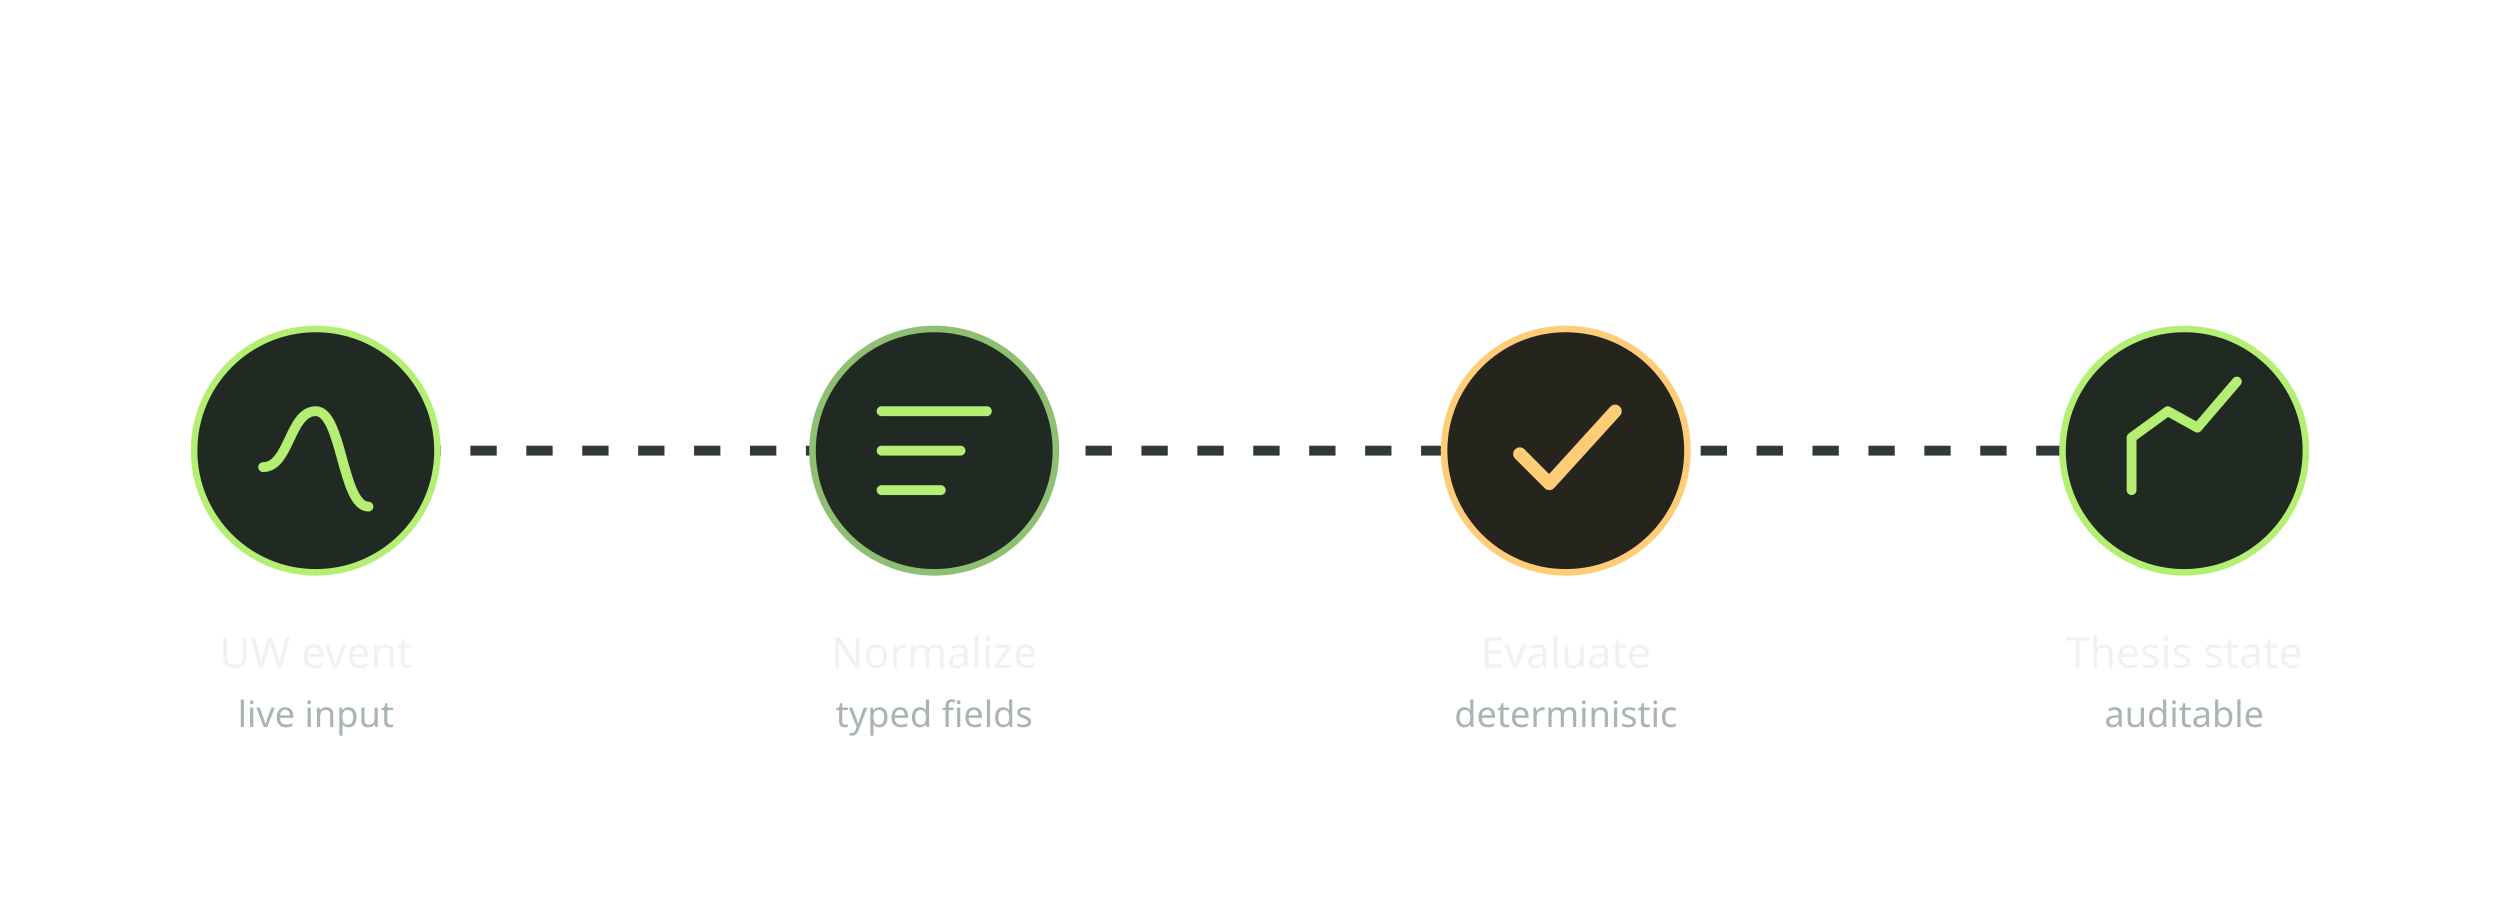
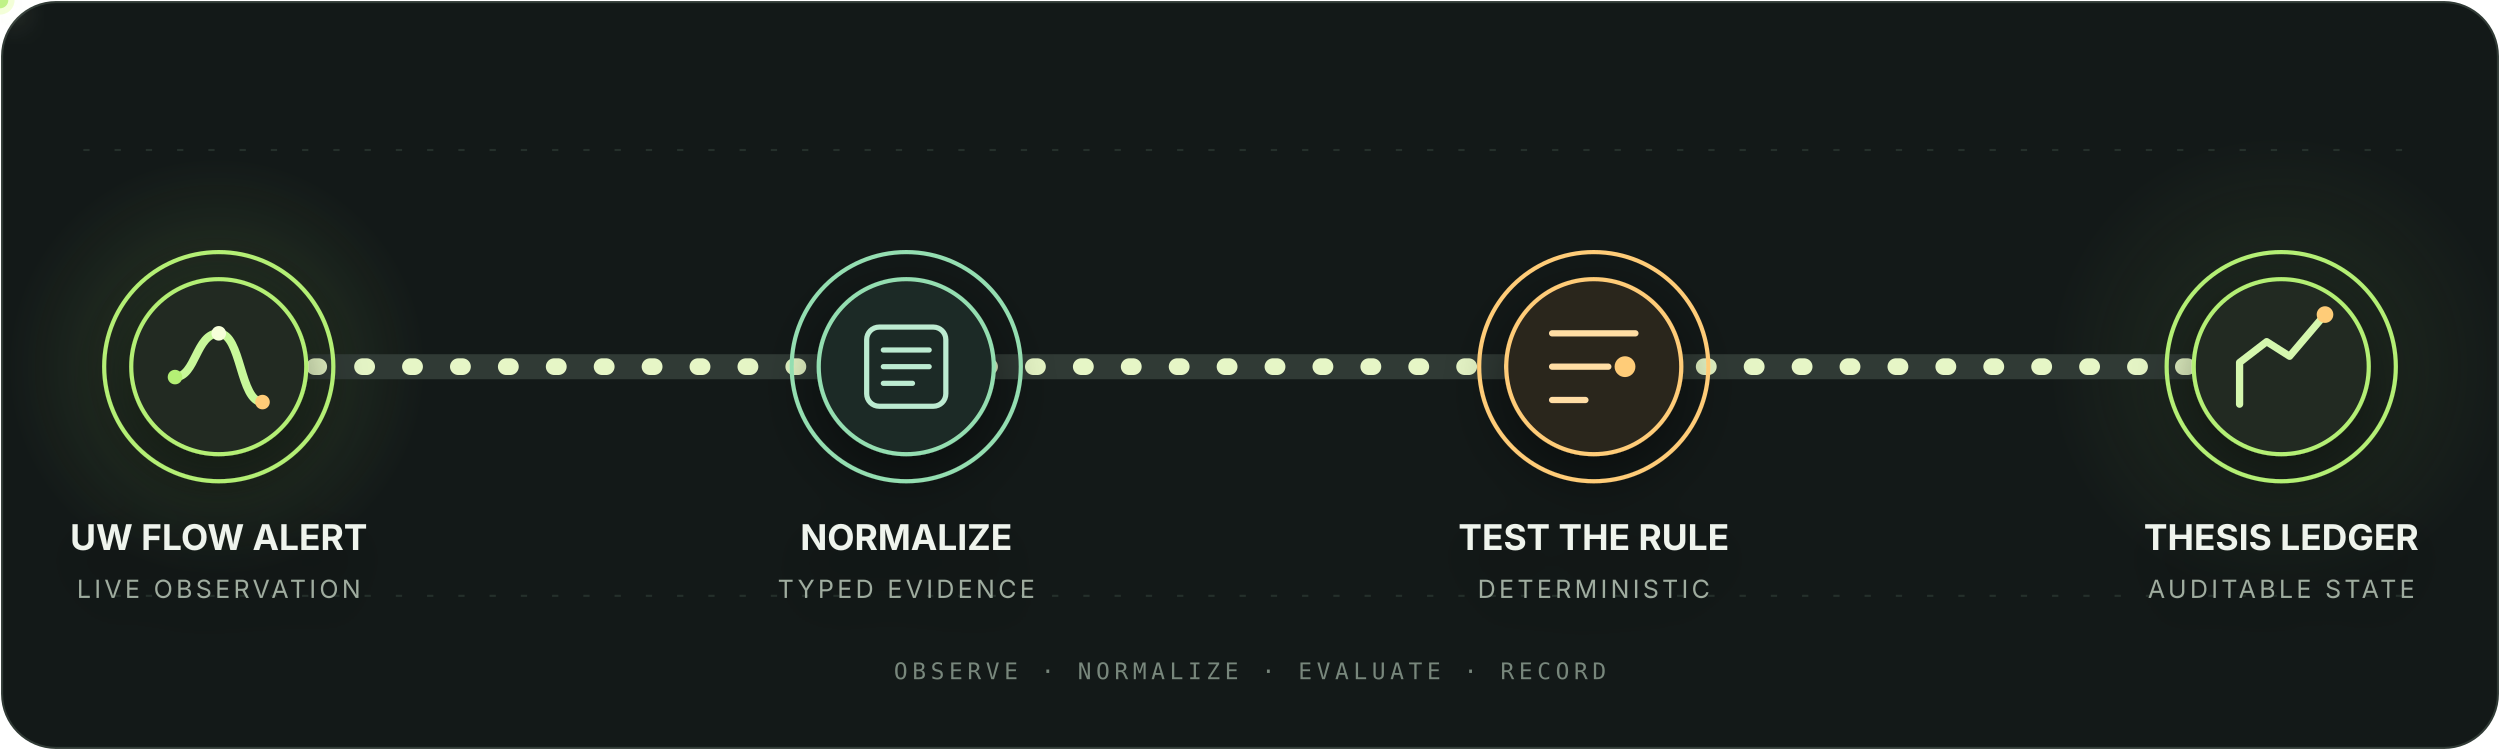
- <svg xmlns="http://www.w3.org/2000/svg" viewBox="0 0 760 280" role="img" aria-labelledby="title desc">
+ <svg xmlns="http://www.w3.org/2000/svg" viewBox="0 0 1200 360" role="img" aria-labelledby="title desc">
  <defs>
-     <linearGradient id="line" x1="0" x2="1">
+     <linearGradient id="rail" x1="0" x2="1">
      <stop stop-color="#b4ef74" />
+       <stop offset=".55" stop-color="#89d7af" />
      <stop offset="1" stop-color="#ffcc78" />
    </linearGradient>
-     <filter id="glow">
-       <feGaussianBlur stdDeviation="6" result="blur" />
+     <radialGradient id="halo">
+       <stop stop-color="#b4ef74" stop-opacity=".2" />
+       <stop offset="1" stop-color="#b4ef74" stop-opacity="0" />
+     </radialGradient>
+     <filter id="soft-glow" x="-100%" y="-100%" width="300%" height="300%">
+       <feGaussianBlur stdDeviation="8" result="blur" />
      <feMerge>
        <feMergeNode in="blur" />
        <feMergeNode in="SourceGraphic" />
      </feMerge>
    </filter>
+     <filter id="card-shadow" x="-20%" y="-20%" width="140%" height="150%">
+       <feDropShadow dx="0" dy="10" stdDeviation="12" flood-color="#070a08" flood-opacity=".42" />
+     </filter>
+     <style>
+       .rail-flow{stroke-dasharray:2 21;animation:flow 1.15s linear infinite}
+       .node-ring{transform-box:fill-box;transform-origin:center;animation:pulse 2.8s ease-out infinite}
+       .node-ring.delay-1{animation-delay:.7s}.node-ring.delay-2{animation-delay:1.4s}.node-ring.delay-3{animation-delay:2.1s}
+       .travel-dot{filter:url(#soft-glow)}
+       @keyframes flow{to{stroke-dashoffset:-46}}
+       @keyframes pulse{0%{transform:scale(.82);opacity:.65}75%,100%{transform:scale(1.32);opacity:0}}
+       @media(prefers-reduced-motion:reduce){.rail-flow,.node-ring{animation:none}.rail-flow{stroke-dasharray:5 19}}
+     </style>
  </defs>
-   <path d="M92 137h576" stroke="#303839" stroke-width="3" stroke-dasharray="8 9" />
-   <path d="M92 137h576" stroke="url(#line)" stroke-width="3" opacity=".8" filter="url(#glow)" />
-   <g font-family="system-ui,sans-serif" text-anchor="middle">
-     <g transform="translate(96 137)">
-       <circle r="37" fill="#202922" stroke="#b4ef74" stroke-width="2" />
-       <path d="M-16 5c8 0 8-17 16-17S8 17 16 17" fill="none" stroke="#b4ef74" stroke-width="3" stroke-linecap="round" />
-       <text y="66" fill="#f0f3ed" font-size="13">UW event</text>
-       <text y="84" fill="#aab5b0" font-size="11">live input</text>
+   <rect x="1" y="1" width="1198" height="358" rx="26" fill="#131918" stroke="#303a35" />
+   <path d="M40 286H1160M40 72H1160" stroke="#25302b" stroke-width="1" stroke-dasharray="3 12" />
+   <circle cx="104" cy="176" r="100" fill="url(#halo)" opacity=".8" />
+   <circle cx="1094" cy="176" r="110" fill="url(#halo)" opacity=".5" />
+   <path d="M105 176H1095" stroke="#303a35" stroke-width="12" stroke-linecap="round" />
+   <path d="M105 176H1095" stroke="url(#rail)" stroke-width="4" stroke-linecap="round" opacity=".92" />
+   <path class="rail-flow" d="M105 176H1095" stroke="#efffce" stroke-width="8" stroke-linecap="round" opacity=".95" />
+   <circle class="travel-dot" r="7" fill="#f4ffd9">
+     <animateMotion dur="4.8s" repeatCount="indefinite" path="M105 176H1095" />
+   </circle>
+   <circle class="travel-dot" r="4" fill="#b4ef74" opacity=".82">
+     <animateMotion dur="4.8s" begin="-2.4s" repeatCount="indefinite" path="M105 176H1095" />
+   </circle>
+   <g font-family="Inter,ui-sans-serif,system-ui,sans-serif">
+     <g transform="translate(105 176)" filter="url(#card-shadow)">
+       <circle class="node-ring" r="55" fill="none" stroke="#b4ef74" stroke-width="2" />
+       <circle r="42" fill="#202a23" stroke="#b4ef74" stroke-width="2" />
+       <path d="M-21 5c10 0 10-21 21-21s10 33 21 33" fill="none" stroke="#c8f89a" stroke-width="4" stroke-linecap="round" />
+       <circle cx="-21" cy="5" r="3.5" fill="#b4ef74" />
+       <circle cy="-16" r="3.5" fill="#f6ffd9" />
+       <circle cx="21" cy="17" r="3.5" fill="#ffcc78" />
+       <text x="0" y="88" text-anchor="middle" fill="#eff4ed" font-size="17" font-weight="700">UW FLOW ALERT</text>
+       <text x="0" y="111" text-anchor="middle" fill="#9fac9f" font-size="12" letter-spacing="1.6">LIVE OBSERVATION</text>
    </g>
-     <g transform="translate(284 137)">
-       <circle r="37" fill="#202922" stroke="#8fbf73" stroke-width="2" />
-       <path d="M-16-12h32M-16 0h24M-16 12h18" stroke="#b4ef74" stroke-width="3" stroke-linecap="round" />
-       <text y="66" fill="#f0f3ed" font-size="13">Normalize</text>
-       <text y="84" fill="#aab5b0" font-size="11">typed fields</text>
+     <g transform="translate(435 176)" filter="url(#card-shadow)">
+       <circle class="node-ring delay-1" r="55" fill="none" stroke="#94deb1" stroke-width="2" />
+       <circle r="42" fill="#1d2925" stroke="#94deb1" stroke-width="2" />
+       <rect x="-19" y="-19" width="38" height="38" rx="6" fill="none" stroke="#bcebd1" stroke-width="2.5" />
+       <path d="M-11-8h22M-11 0h22M-11 8h14" stroke="#bcebd1" stroke-width="2.5" stroke-linecap="round" />
+       <text x="0" y="88" text-anchor="middle" fill="#eff4ed" font-size="17" font-weight="700">NORMALIZE</text>
+       <text x="0" y="111" text-anchor="middle" fill="#9fac9f" font-size="12" letter-spacing="1.6">TYPED EVIDENCE</text>
    </g>
-     <g transform="translate(476 137)">
-       <circle r="37" fill="#25251e" stroke="#ffcc78" stroke-width="2" />
-       <path d="m-14 1 9 9 20-22" fill="none" stroke="#ffcc78" stroke-width="4" stroke-linecap="round" stroke-linejoin="round" />
-       <text y="66" fill="#f0f3ed" font-size="13">Evaluate</text>
-       <text y="84" fill="#aab5b0" font-size="11">deterministic</text>
+     <g transform="translate(765 176)" filter="url(#card-shadow)">
+       <circle class="node-ring delay-2" r="55" fill="none" stroke="#ffcc78" stroke-width="2" />
+       <circle r="42" fill="#29261f" stroke="#ffcc78" stroke-width="2" />
+       <path d="M-20-16h40M-20 0h27M-20 16h16" stroke="#ffdda4" stroke-width="3" stroke-linecap="round" />
+       <circle cx="15" cy="0" r="5" fill="#ffcc78" />
+       <text x="0" y="88" text-anchor="middle" fill="#eff4ed" font-size="17" font-weight="700">TEST THE RULE</text>
+       <text x="0" y="111" text-anchor="middle" fill="#9fac9f" font-size="12" letter-spacing="1.6">DETERMINISTIC</text>
    </g>
-     <g transform="translate(664 137)">
-       <circle r="37" fill="#202922" stroke="#b4ef74" stroke-width="2" />
-       <path d="M-16 12V-4l11-8 9 5 12-14" fill="none" stroke="#b4ef74" stroke-width="3" stroke-linecap="round" stroke-linejoin="round" />
-       <text y="66" fill="#f0f3ed" font-size="13">Thesis state</text>
-       <text y="84" fill="#aab5b0" font-size="11">auditable</text>
+     <g transform="translate(1095 176)" filter="url(#card-shadow)">
+       <circle class="node-ring delay-3" r="55" fill="none" stroke="#b4ef74" stroke-width="2" />
+       <circle r="42" fill="#202a23" stroke="#b4ef74" stroke-width="2" />
+       <path d="M-20 18V-2l13-10 11 7 17-20" fill="none" stroke="#d5f7ae" stroke-width="3.5" stroke-linecap="round" stroke-linejoin="round" />
+       <circle cx="21" cy="-25" r="4" fill="#ffcc78" />
+       <text x="0" y="88" text-anchor="middle" fill="#eff4ed" font-size="17" font-weight="700">THESIS LEDGER</text>
+       <text x="0" y="111" text-anchor="middle" fill="#9fac9f" font-size="12" letter-spacing="1.6">AUDITABLE STATE</text>
    </g>
  </g>
+   <text x="600" y="326" text-anchor="middle" fill="#78877c" font-family="ui-monospace,SFMono-Regular,Consolas,monospace" font-size="11" letter-spacing="2.2">OBSERVE  ·  NORMALIZE  ·  EVALUATE  ·  RECORD</text>
</svg>
